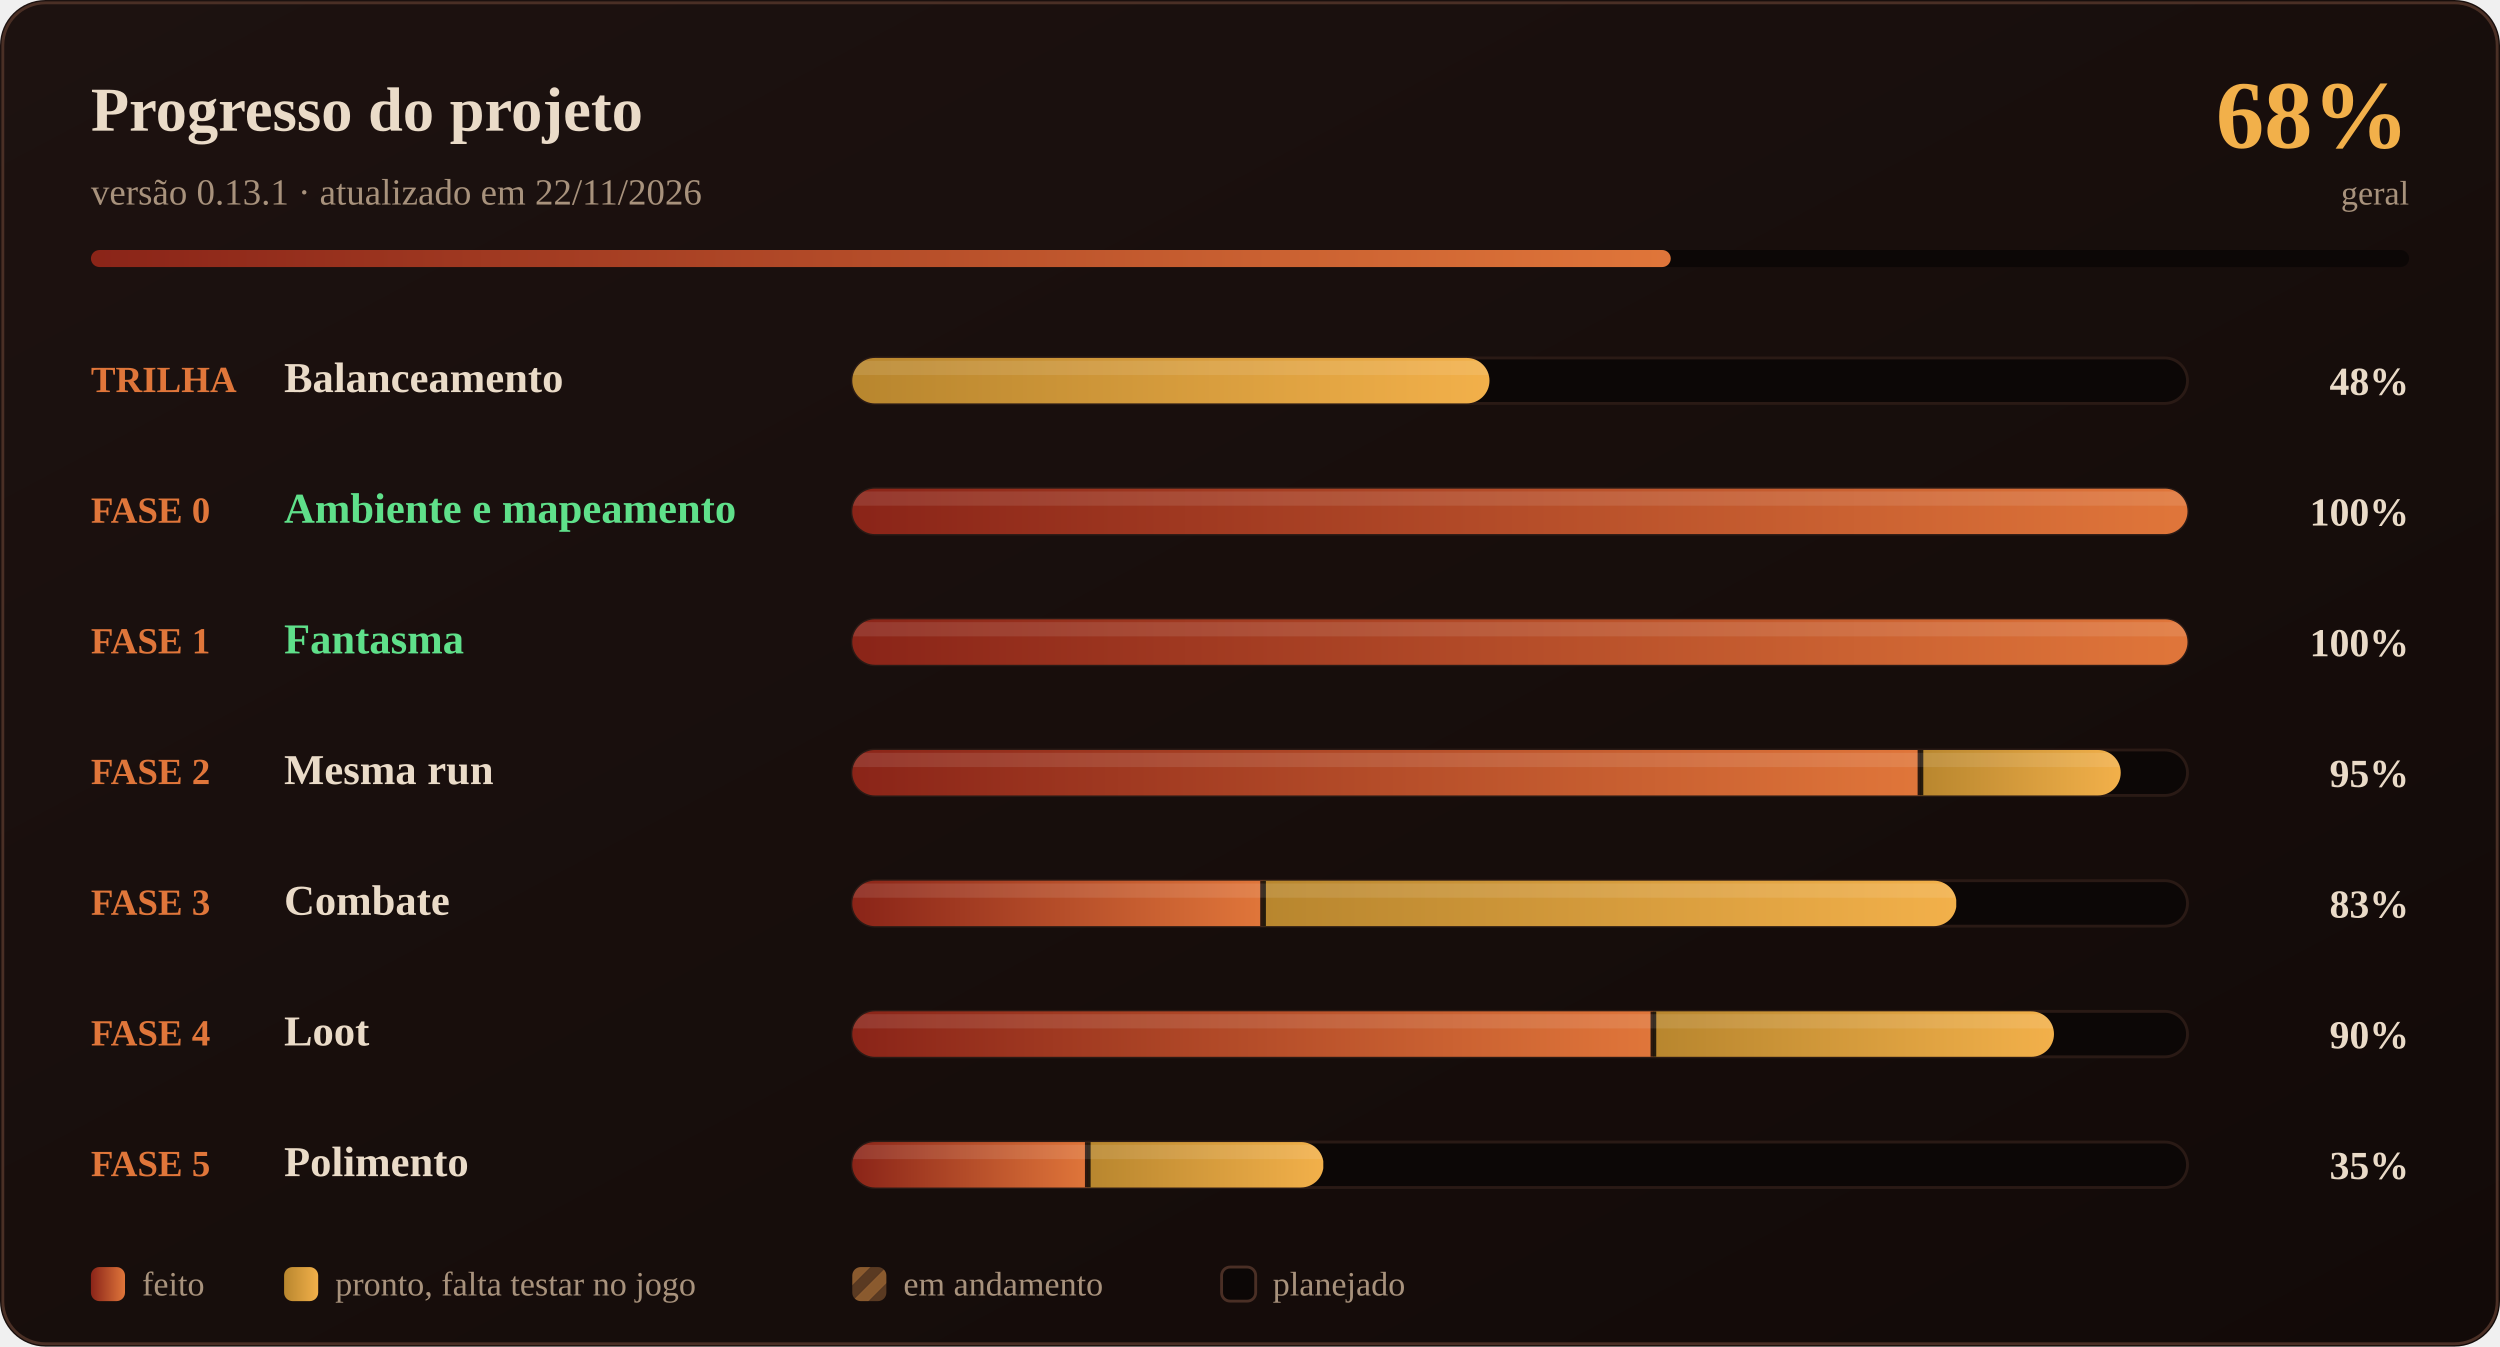
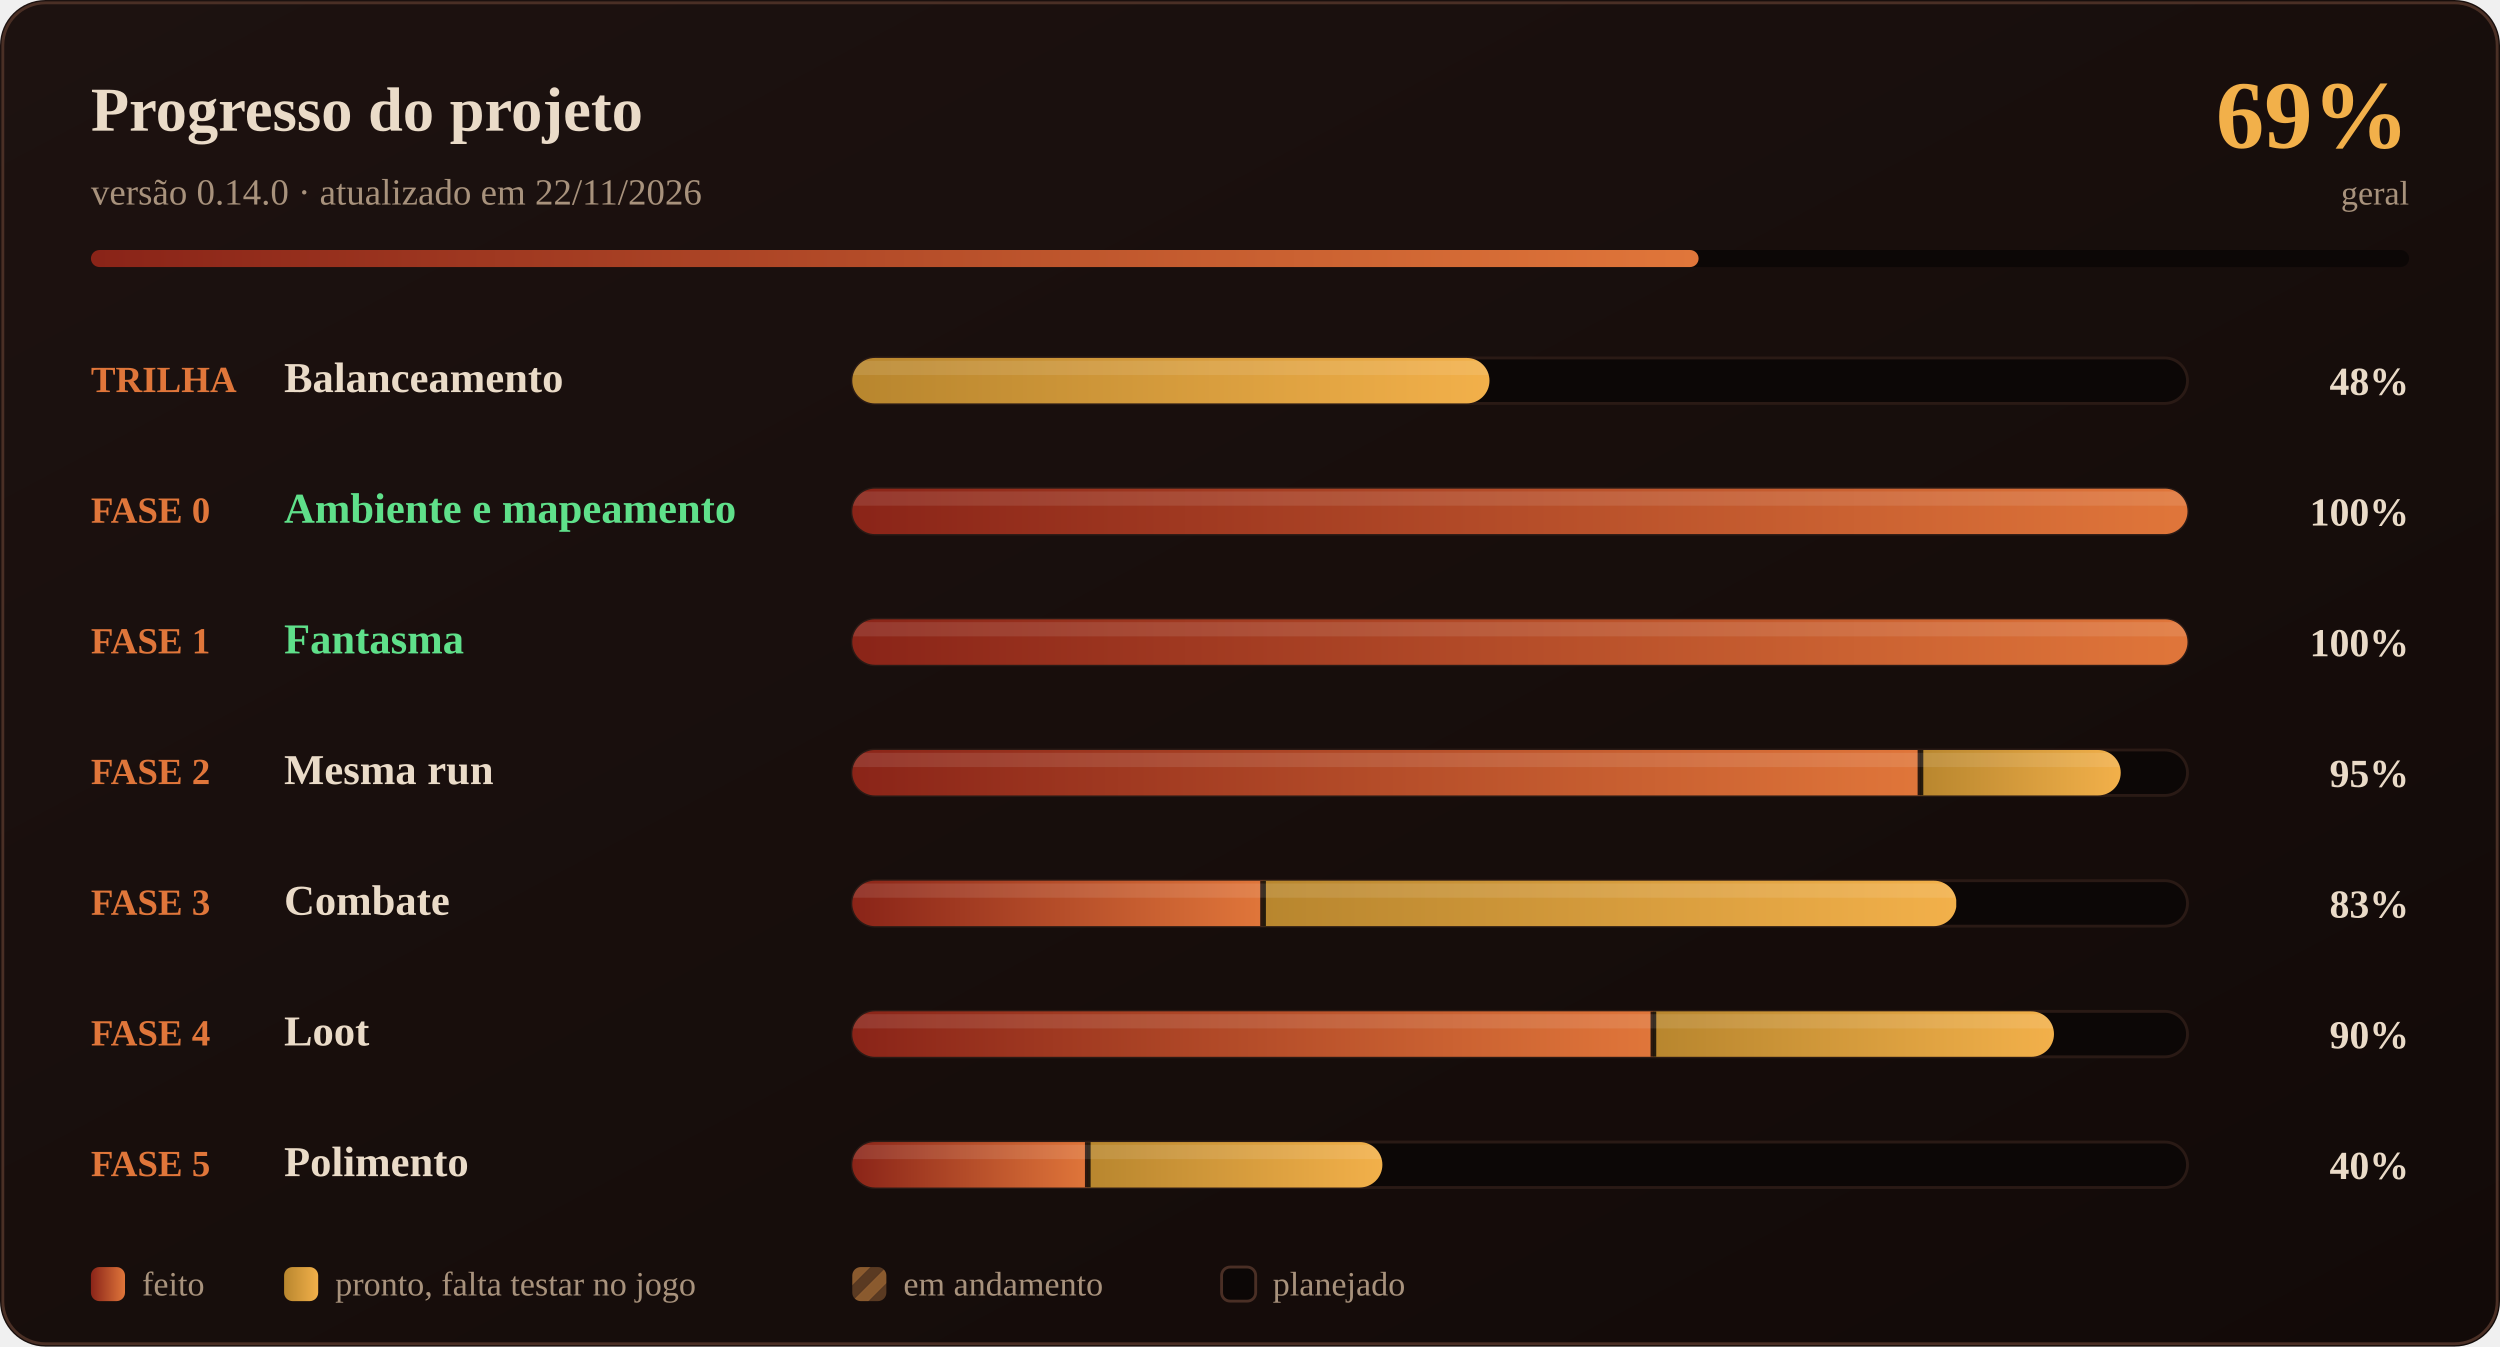
<svg xmlns="http://www.w3.org/2000/svg" width="880" height="474" viewBox="0 0 880 474" font-family="Georgia, 'Times New Roman', serif">
  <defs>
    <linearGradient id="fundo" x1="0" y1="0" x2="1" y2="1">
      <stop offset="0" stop-color="#1d1210" />
      <stop offset="1" stop-color="#120a08" />
    </linearGradient>
    <linearGradient id="fogo" x1="0" y1="0" x2="1" y2="0">
      <stop offset="0" stop-color="#8a2418" />
      <stop offset="1" stop-color="#e0763a" />
    </linearGradient>
    <linearGradient id="teste" x1="0" y1="0" x2="1" y2="0">
      <stop offset="0" stop-color="#b8862e" />
      <stop offset="1" stop-color="#f2b04a" />
    </linearGradient>
    <pattern id="andamento" width="8" height="8" patternUnits="userSpaceOnUse" patternTransform="rotate(45)">
      <rect width="8" height="8" fill="#5a3a22" />
      <rect width="4" height="8" fill="#8a5a2e" />
    </pattern>
  </defs>
  <rect width="880" height="474" rx="16" fill="url(#fundo)" />
  <rect x="1" y="1" width="878" height="472" rx="15" fill="none" stroke="#4a2f25" />
  <text x="32" y="46" fill="#eadbc8" font-size="22" font-weight="700">Progresso do projeto</text>
-   <text x="32" y="72" fill="#a8927c" font-size="13">versão 0.13.1 · atualizado em 22/11/2026</text>
-   <text x="848" y="52" fill="#f2b04a" font-size="34" font-weight="800" text-anchor="end">68%</text>
+   <text x="32" y="72" fill="#a8927c" font-size="13">versão 0.14.0 · atualizado em 22/11/2026</text>
+   <text x="848" y="52" fill="#f2b04a" font-size="34" font-weight="800" text-anchor="end">69%</text>
  <text x="848" y="72" fill="#a8927c" font-size="12" text-anchor="end">geral</text>
  <rect x="32" y="88" width="816" height="6" rx="3" fill="#0c0706" />
-   <rect x="32" y="88" width="556.1" height="6" rx="3" fill="url(#fogo)" />
+   <rect x="32" y="88" width="565.9" height="6" rx="3" fill="url(#fogo)" />
  <text x="32" y="138" fill="#e0763a" font-size="13" font-weight="700">TRILHA</text>
  <text x="100" y="138" fill="#eadbc8" font-size="15" font-weight="600">Balanceamento</text>
  <rect x="300" y="126" width="470" height="16" rx="8" fill="#0c0706" stroke="#2a1a15" />
  <clipPath id="barra0">
    <rect x="300" y="126" width="224.3" height="16" rx="8" />
  </clipPath>
  <g clip-path="url(#barra0)">
    <rect x="300.0" y="126" width="224.3" height="16" fill="url(#teste)" />
    <rect x="300" y="127" width="224.3" height="5" fill="#fff" opacity="0.10" />
  </g>
  <text x="848" y="139" fill="#eadbc8" font-size="14" font-weight="700" text-anchor="end">48%</text>
  <text x="32" y="184" fill="#e0763a" font-size="13" font-weight="700">FASE 0</text>
  <text x="100" y="184" fill="#5fe08a" font-size="15" font-weight="600">Ambiente e mapeamento</text>
  <rect x="300" y="172" width="470" height="16" rx="8" fill="#0c0706" stroke="#2a1a15" />
  <clipPath id="barra1">
    <rect x="300" y="172" width="470.0" height="16" rx="8" />
  </clipPath>
  <g clip-path="url(#barra1)">
    <rect x="300.0" y="172" width="470.0" height="16" fill="url(#fogo)" />
    <rect x="300" y="173" width="470.0" height="5" fill="#fff" opacity="0.10" />
  </g>
  <text x="848" y="185" fill="#eadbc8" font-size="14" font-weight="700" text-anchor="end">100%</text>
  <text x="32" y="230" fill="#e0763a" font-size="13" font-weight="700">FASE 1</text>
  <text x="100" y="230" fill="#5fe08a" font-size="15" font-weight="600">Fantasma</text>
  <rect x="300" y="218" width="470" height="16" rx="8" fill="#0c0706" stroke="#2a1a15" />
  <clipPath id="barra2">
    <rect x="300" y="218" width="470.0" height="16" rx="8" />
  </clipPath>
  <g clip-path="url(#barra2)">
    <rect x="300.0" y="218" width="470.0" height="16" fill="url(#fogo)" />
    <rect x="300" y="219" width="470.0" height="5" fill="#fff" opacity="0.10" />
  </g>
  <text x="848" y="231" fill="#eadbc8" font-size="14" font-weight="700" text-anchor="end">100%</text>
  <text x="32" y="276" fill="#e0763a" font-size="13" font-weight="700">FASE 2</text>
  <text x="100" y="276" fill="#eadbc8" font-size="15" font-weight="600">Mesma run</text>
  <rect x="300" y="264" width="470" height="16" rx="8" fill="#0c0706" stroke="#2a1a15" />
  <clipPath id="barra3">
    <rect x="300" y="264" width="446.5" height="16" rx="8" />
  </clipPath>
  <g clip-path="url(#barra3)">
    <rect x="300.0" y="264" width="376.0" height="16" fill="url(#fogo)" />
    <rect x="676.0" y="264" width="70.5" height="16" fill="url(#teste)" />
    <rect x="675.0" y="264" width="2" height="16" fill="#0c0706" opacity="0.85" />
    <rect x="300" y="265" width="446.5" height="5" fill="#fff" opacity="0.10" />
  </g>
  <text x="848" y="277" fill="#eadbc8" font-size="14" font-weight="700" text-anchor="end">95%</text>
  <text x="32" y="322" fill="#e0763a" font-size="13" font-weight="700">FASE 3</text>
  <text x="100" y="322" fill="#eadbc8" font-size="15" font-weight="600">Combate</text>
  <rect x="300" y="310" width="470" height="16" rx="8" fill="#0c0706" stroke="#2a1a15" />
  <clipPath id="barra4">
    <rect x="300" y="310" width="388.7" height="16" rx="8" />
  </clipPath>
  <g clip-path="url(#barra4)">
    <rect x="300.0" y="310" width="144.6" height="16" fill="url(#fogo)" />
    <rect x="444.6" y="310" width="244.0" height="16" fill="url(#teste)" />
    <rect x="443.6" y="310" width="2" height="16" fill="#0c0706" opacity="0.85" />
    <rect x="300" y="311" width="388.7" height="5" fill="#fff" opacity="0.10" />
  </g>
  <text x="848" y="323" fill="#eadbc8" font-size="14" font-weight="700" text-anchor="end">83%</text>
  <text x="32" y="368" fill="#e0763a" font-size="13" font-weight="700">FASE 4</text>
  <text x="100" y="368" fill="#eadbc8" font-size="15" font-weight="600">Loot</text>
  <rect x="300" y="356" width="470" height="16" rx="8" fill="#0c0706" stroke="#2a1a15" />
  <clipPath id="barra5">
    <rect x="300" y="356" width="423.0" height="16" rx="8" />
  </clipPath>
  <g clip-path="url(#barra5)">
    <rect x="300.0" y="356" width="282.0" height="16" fill="url(#fogo)" />
    <rect x="582.0" y="356" width="141.0" height="16" fill="url(#teste)" />
    <rect x="581.0" y="356" width="2" height="16" fill="#0c0706" opacity="0.85" />
    <rect x="300" y="357" width="423.0" height="5" fill="#fff" opacity="0.10" />
  </g>
  <text x="848" y="369" fill="#eadbc8" font-size="14" font-weight="700" text-anchor="end">90%</text>
  <text x="32" y="414" fill="#e0763a" font-size="13" font-weight="700">FASE 5</text>
  <text x="100" y="414" fill="#eadbc8" font-size="15" font-weight="600">Polimento</text>
  <rect x="300" y="402" width="470" height="16" rx="8" fill="#0c0706" stroke="#2a1a15" />
  <clipPath id="barra6">
-     <rect x="300" y="402" width="165.9" height="16" rx="8" />
+     <rect x="300" y="402" width="186.6" height="16" rx="8" />
  </clipPath>
  <g clip-path="url(#barra6)">
    <rect x="300.0" y="402" width="82.9" height="16" fill="url(#fogo)" />
-     <rect x="382.9" y="402" width="82.9" height="16" fill="url(#teste)" />
+     <rect x="382.9" y="402" width="103.7" height="16" fill="url(#teste)" />
    <rect x="381.9" y="402" width="2" height="16" fill="#0c0706" opacity="0.85" />
-     <rect x="300" y="403" width="165.9" height="5" fill="#fff" opacity="0.10" />
+     <rect x="300" y="403" width="186.6" height="5" fill="#fff" opacity="0.10" />
  </g>
-   <text x="848" y="415" fill="#eadbc8" font-size="14" font-weight="700" text-anchor="end">35%</text>
+   <text x="848" y="415" fill="#eadbc8" font-size="14" font-weight="700" text-anchor="end">40%</text>
  <rect x="32" y="446" width="12" height="12" rx="3" fill="url(#fogo)" />
  <text x="50" y="456" fill="#a8927c" font-size="12">feito</text>
  <rect x="100" y="446" width="12" height="12" rx="3" fill="url(#teste)" />
  <text x="118" y="456" fill="#a8927c" font-size="12">pronto, falta testar no jogo</text>
  <rect x="300" y="446" width="12" height="12" rx="3" fill="url(#andamento)" />
  <text x="318" y="456" fill="#a8927c" font-size="12">em andamento</text>
  <rect x="430" y="446" width="12" height="12" rx="3" fill="#0c0706" stroke="#4a2f25" />
  <text x="448" y="456" fill="#a8927c" font-size="12">planejado</text>
</svg>
